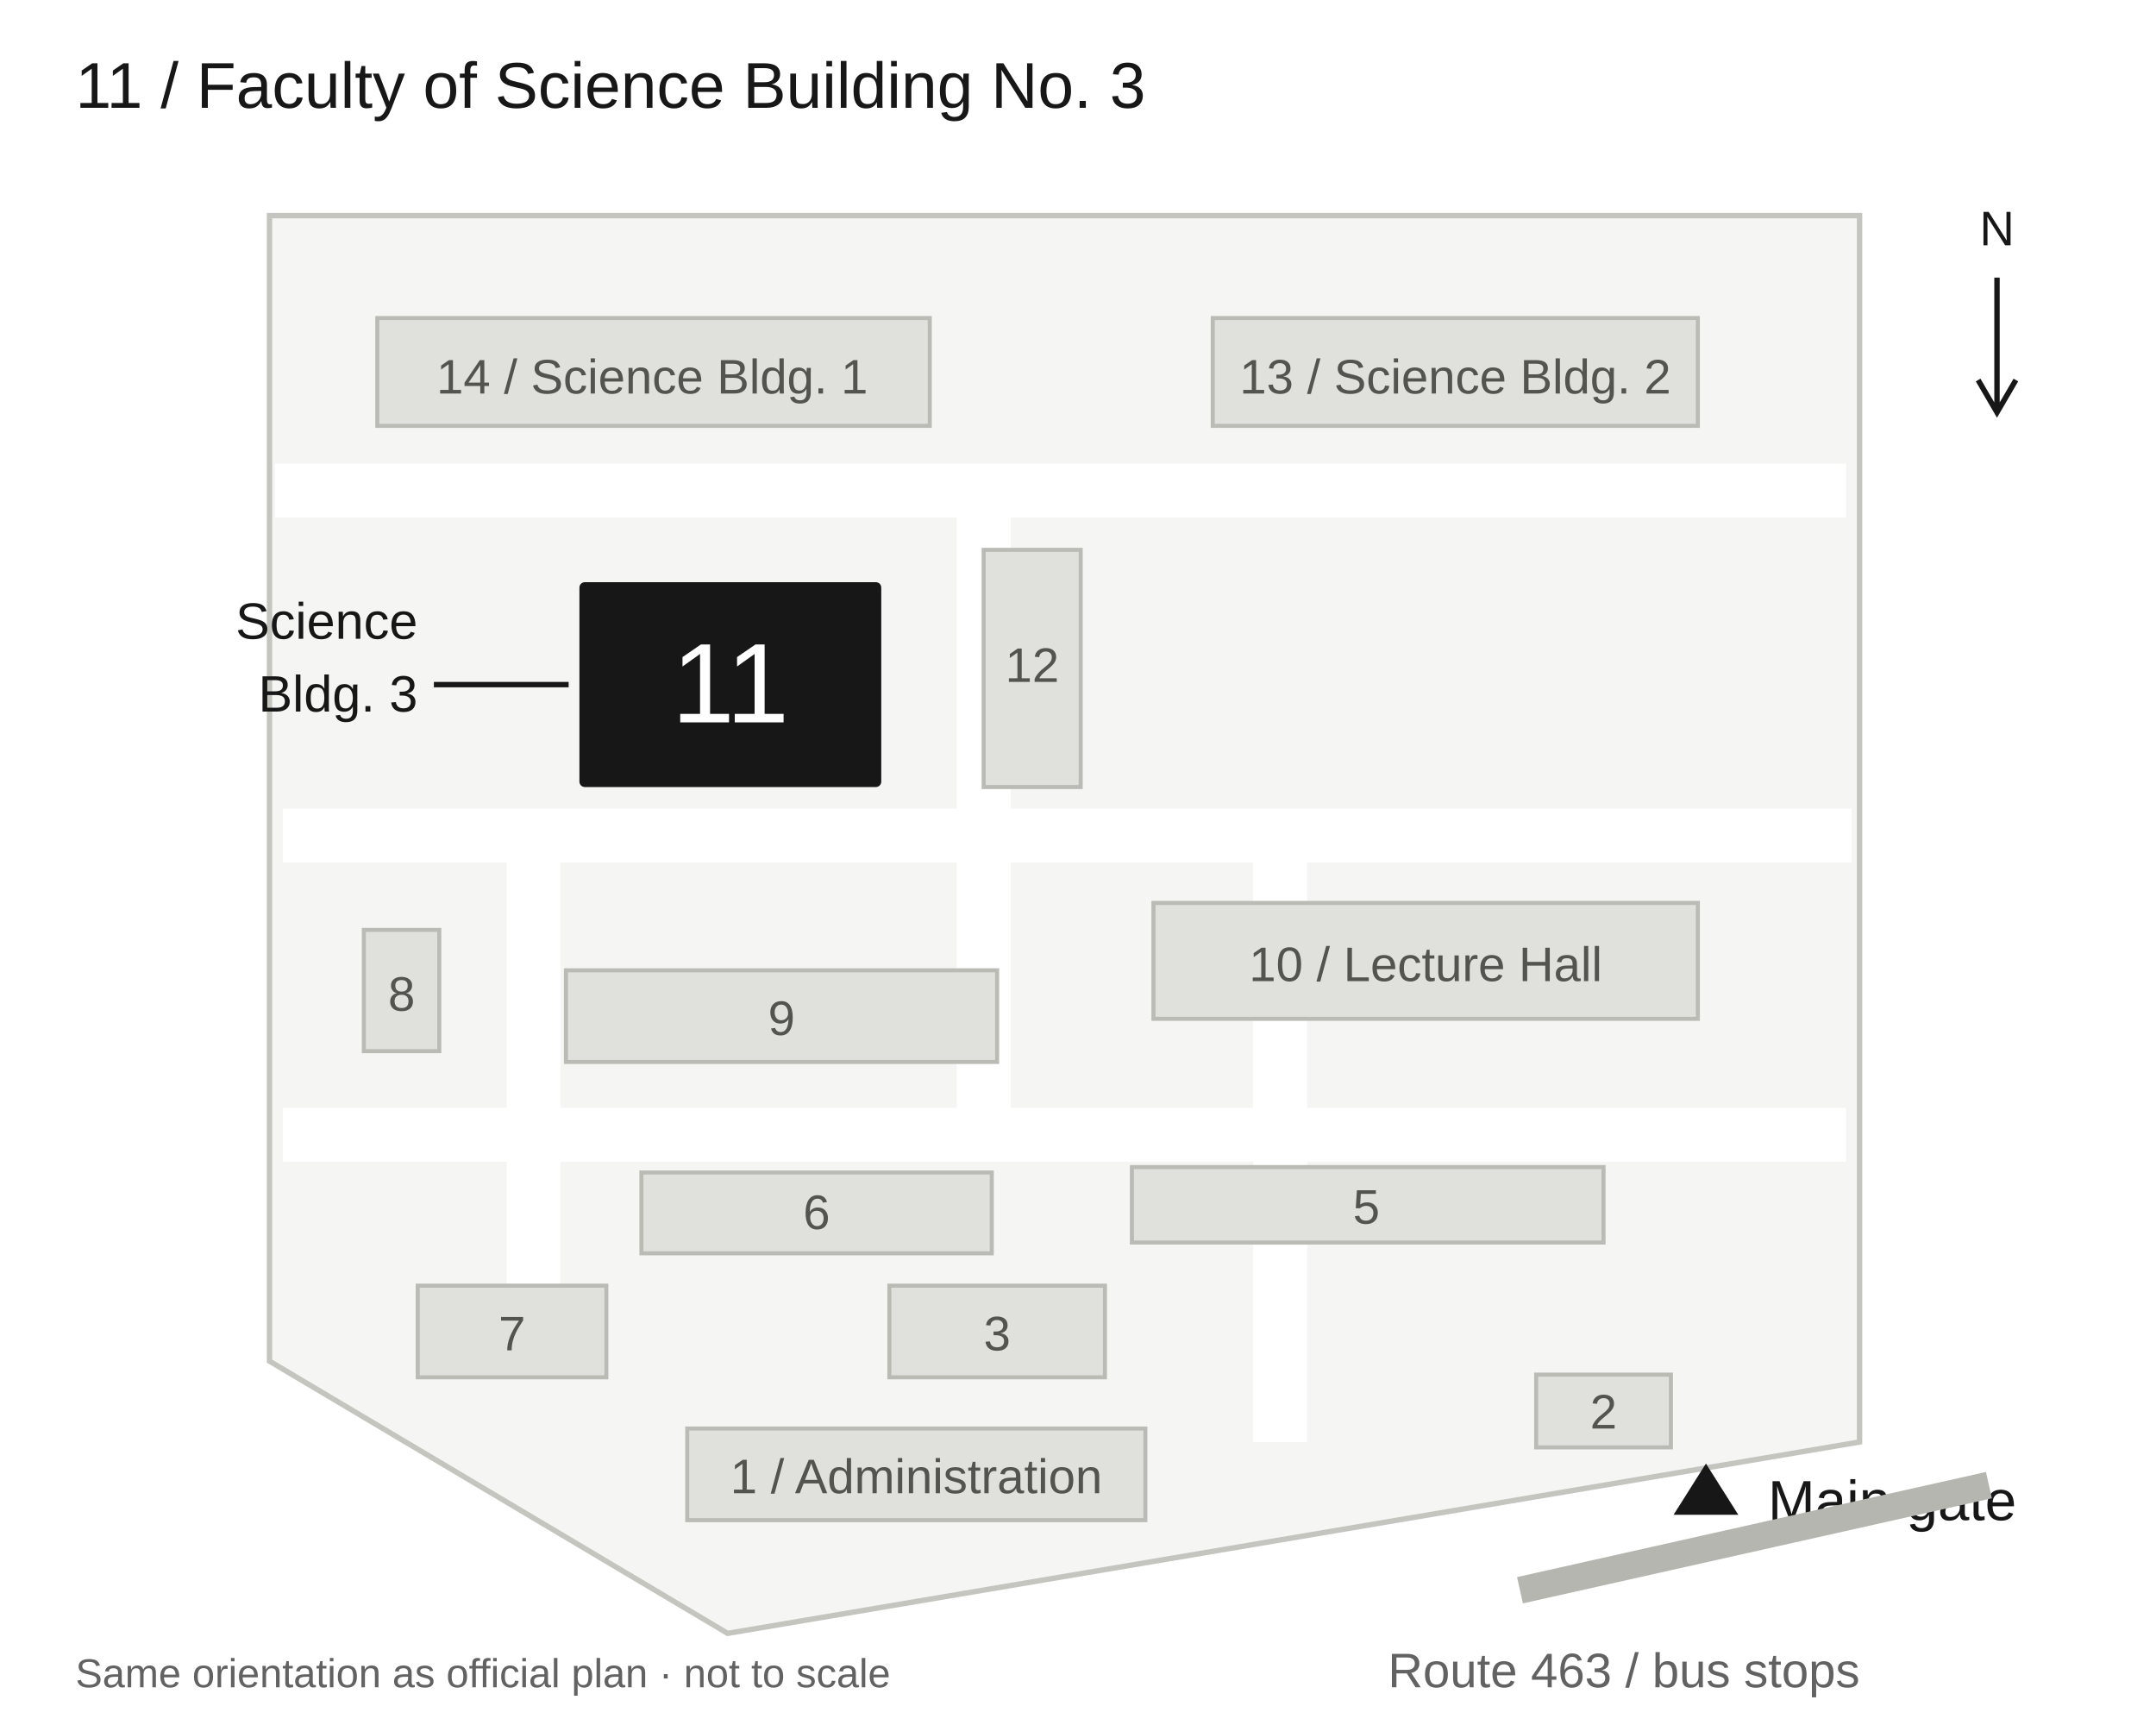
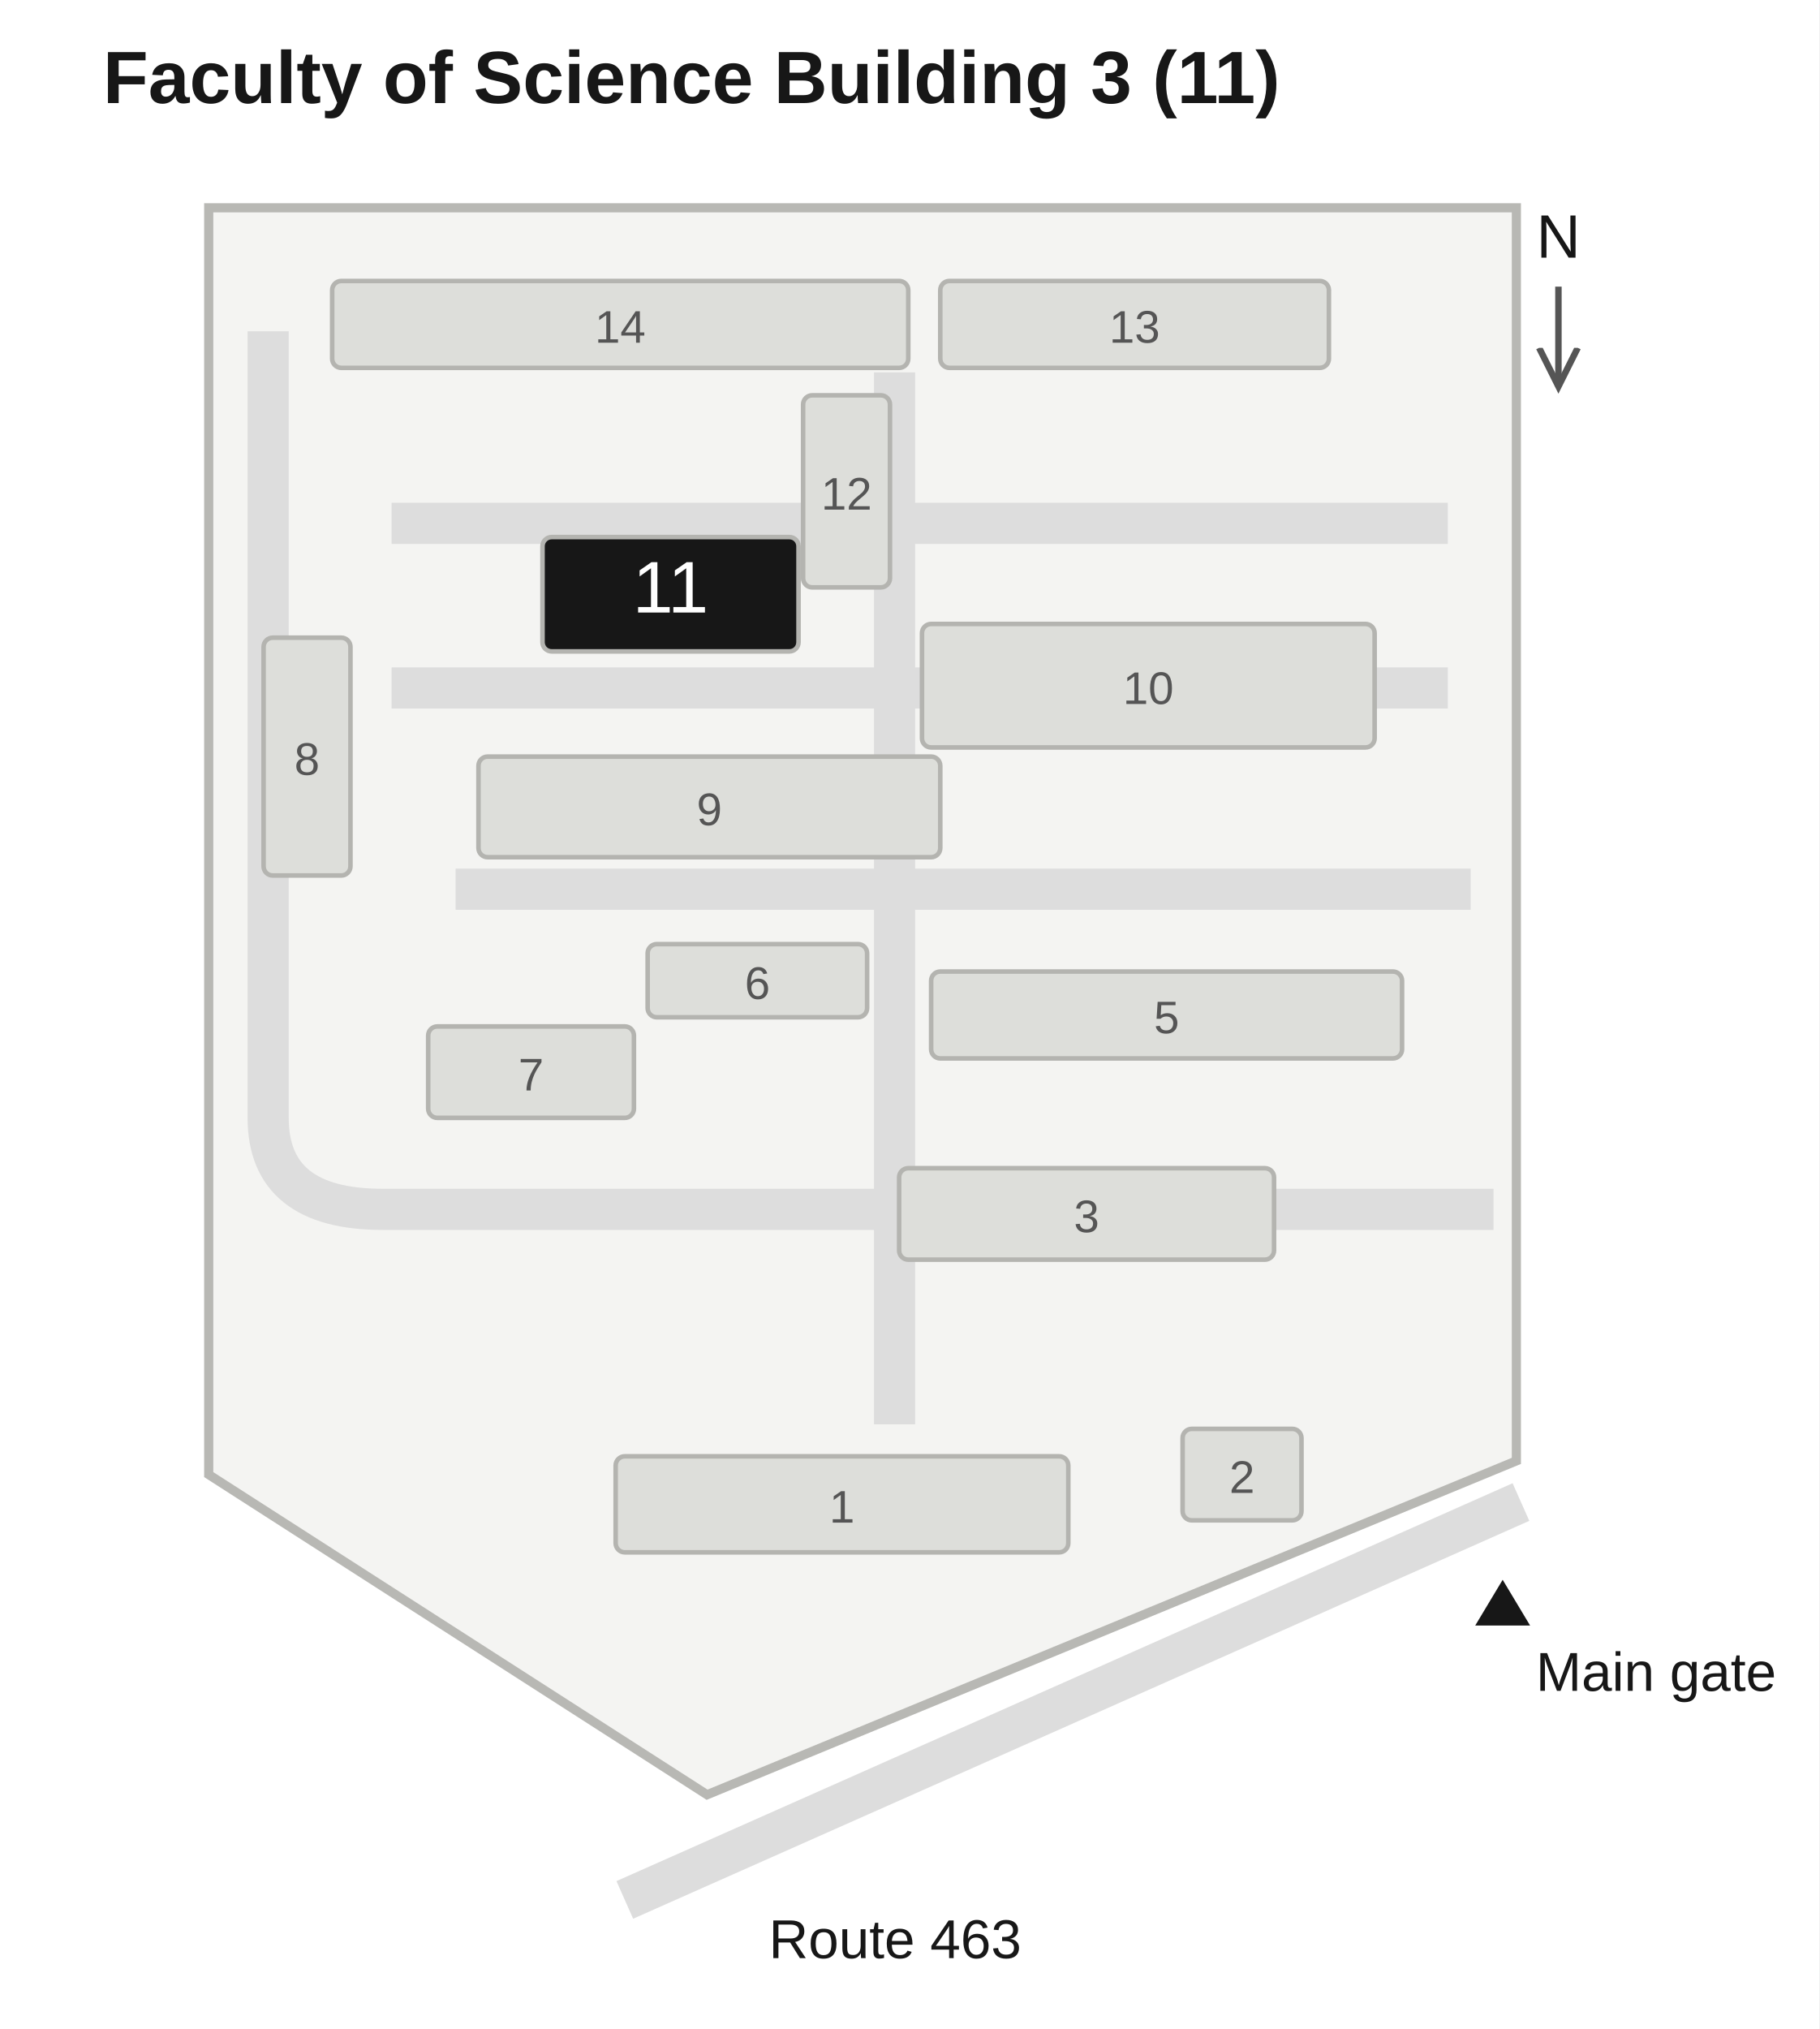
- <svg xmlns="http://www.w3.org/2000/svg" width="800" height="640" viewBox="0 0 800 640" role="img" aria-labelledby="title desc">
-   <rect width="800" height="640" fill="#fff" />
-   <g font-family="Arial, Hiragino Kaku Gothic ProN, Yu Gothic, sans-serif" fill="#171717">
-     <text x="28" y="40" font-size="24">11 / Faculty of Science Building No. 3</text>
-     <path d="M100 80H690V535L270 606L100 505Z" fill="#f5f5f3" stroke="#c5c5c0" stroke-width="2" />
-     <g stroke="#fff" stroke-width="20" fill="none">
-       <path d="M102 182H685M105 310H687M105 421H685M365 184V423M475 310V535M198 310V510" />
+ <svg xmlns="http://www.w3.org/2000/svg" viewBox="0 0 565 630">
+   <rect width="565" height="630" fill="#fff" />
+   <defs>
+     <marker id="arrow" markerWidth="8" markerHeight="8" refX="6" refY="4" orient="auto">
+       <path d="M0 1L6 4L0 7" fill="none" stroke="#555" />
+     </marker>
+   </defs>
+   <g font-family="Arial, Hiragino Kaku Gothic ProN, sans-serif" fill="#171717">
+     <g transform="translate(35 56) scale(1.42) translate(-440 -935)">
+       <path d="M461 941H747V1215L570 1288L461 1218Z" fill="#f4f4f2" stroke="#b8b8b4" stroke-width="2" />
+       <path d="M474 968V1140Q474 1160 499 1160H742M501 1010H732M501 1046H732M515 1090H737M611 977V1207M748 1224L552 1311" fill="none" stroke="#ddd" stroke-width="9" />
+       <rect x="488" y="957" width="126" height="19" rx="2" fill="#dddeda" stroke="#b4b4b0" />
+       <text x="551.0" y="970.5" text-anchor="middle" font-size="10" fill="#555">14</text>
+       <rect x="621" y="957" width="85" height="19" rx="2" fill="#dddeda" stroke="#b4b4b0" />
+       <text x="663.5" y="970.5" text-anchor="middle" font-size="10" fill="#555">13</text>
+       <rect x="591" y="982" width="19" height="42" rx="2" fill="#dddeda" stroke="#b4b4b0" />
+       <text x="600.5" y="1007.0" text-anchor="middle" font-size="10" fill="#555">12</text>
+       <rect x="534" y="1013" width="56" height="25" rx="2" fill="#171717" stroke="#b4b4b0" />
+       <text x="562.0" y="1029.5" text-anchor="middle" font-size="16" fill="#fff">11</text>
+       <rect x="617" y="1032" width="99" height="27" rx="2" fill="#dddeda" stroke="#b4b4b0" />
+       <text x="666.5" y="1049.5" text-anchor="middle" font-size="10" fill="#555">10</text>
+       <rect x="520" y="1061" width="101" height="22" rx="2" fill="#dddeda" stroke="#b4b4b0" />
+       <text x="570.5" y="1076.0" text-anchor="middle" font-size="10" fill="#555">9</text>
+       <rect x="473" y="1035" width="19" height="52" rx="2" fill="#dddeda" stroke="#b4b4b0" />
+       <text x="482.5" y="1065.0" text-anchor="middle" font-size="10" fill="#555">8</text>
+       <rect x="619" y="1108" width="103" height="19" rx="2" fill="#dddeda" stroke="#b4b4b0" />
+       <text x="670.5" y="1121.5" text-anchor="middle" font-size="10" fill="#555">5</text>
+       <rect x="557" y="1102" width="48" height="16" rx="2" fill="#dddeda" stroke="#b4b4b0" />
+       <text x="581.0" y="1114.0" text-anchor="middle" font-size="10" fill="#555">6</text>
+       <rect x="509" y="1120" width="45" height="20" rx="2" fill="#dddeda" stroke="#b4b4b0" />
+       <text x="531.5" y="1134.0" text-anchor="middle" font-size="10" fill="#555">7</text>
+       <rect x="612" y="1151" width="82" height="20" rx="2" fill="#dddeda" stroke="#b4b4b0" />
+       <text x="653.0" y="1165.0" text-anchor="middle" font-size="10" fill="#555">3</text>
+       <rect x="674" y="1208" width="26" height="20" rx="2" fill="#dddeda" stroke="#b4b4b0" />
+       <text x="687.0" y="1222.0" text-anchor="middle" font-size="10" fill="#555">2</text>
+       <rect x="550" y="1214" width="99" height="21" rx="2" fill="#dddeda" stroke="#b4b4b0" />
+       <text x="599.5" y="1228.5" text-anchor="middle" font-size="10" fill="#555">1</text>
+       <path d="M744 1241l-6 10h12z" fill="#171717" />
    </g>
-     <g fill="#e0e0dc" stroke="#babbb5" stroke-width="1.5">
-       <rect x="140" y="118" width="205" height="40" />
-       <rect x="450" y="118" width="180" height="40" />
-       <rect x="365" y="204" width="36" height="88" />
-       <rect x="428" y="335" width="202" height="43" />
-       <rect x="135" y="345" width="28" height="45" />
-       <rect x="210" y="360" width="160" height="34" />
-       <rect x="238" y="435" width="130" height="30" />
-       <rect x="420" y="433" width="175" height="28" />
-       <rect x="155" y="477" width="70" height="34" />
-       <rect x="330" y="477" width="80" height="34" />
-       <rect x="255" y="530" width="170" height="34" />
-       <rect x="570" y="510" width="50" height="27" />
-     </g>
-     <g font-size="18" text-anchor="middle" fill="#53534f">
-       <text x="242" y="146">14 / Science Bldg. 1</text>
-       <text x="540" y="146">13 / Science Bldg. 2</text>
-       <text x="383" y="253">12</text>
-       <text x="529" y="364">10 / Lecture Hall</text>
-       <text x="149" y="375">8</text>
-       <text x="290" y="384">9</text>
-       <text x="303" y="456">6</text>
-       <text x="507" y="454">5</text>
-       <text x="190" y="501">7</text>
-       <text x="370" y="501">3</text>
-       <text x="340" y="554">1 / Administration</text>
-       <text x="595" y="530">2</text>
-     </g>
-     <rect x="215" y="216" width="112" height="76" fill="#171717" rx="2" />
-     <text x="271" y="268" fill="#fff" text-anchor="middle" font-size="42">11</text>
-     <path d="M211 254H161" stroke="#171717" stroke-width="2" />
-     <text x="155" y="237" font-size="19" text-anchor="end">Science</text>
-     <text x="155" y="264" font-size="19" text-anchor="end">Bldg. 3</text>
-     <path d="M633 543l12 19h-24Z" fill="#171717" />
-     <text x="656" y="564" font-size="21">Main gate</text>
-     <path d="M564 590L738 551" stroke="#b6b6b0" stroke-width="10" />
-     <text x="515" y="626" font-size="18" fill="#626262">Route 463 / bus stops</text>
-     <g stroke="#171717" stroke-width="2" fill="none">
-       <path d="M741 103V151M734 141L741 153L748 141" />
-     </g>
-     <text x="741" y="91" font-size="18" text-anchor="middle">N</text>
-     <text x="28" y="626" font-size="15" fill="#626262">Same orientation as official plan · not to scale</text>
+     <text x="32" y="32" text-anchor="start" font-size="23" font-weight="600">Faculty of Science Building 3 (11)</text>
+     <text x="484" y="80" text-anchor="middle" font-size="19" font-weight="400">N</text>
+     <path d="M484 89L484 120" fill="none" stroke="#555" stroke-width="2" marker-end="url(#arrow)" />
+     <text x="477" y="525" text-anchor="start" font-size="17" font-weight="400">Main gate</text>
+     <text x="278" y="608" text-anchor="middle" font-size="17" font-weight="400">Route 463</text>
  </g>
</svg>
